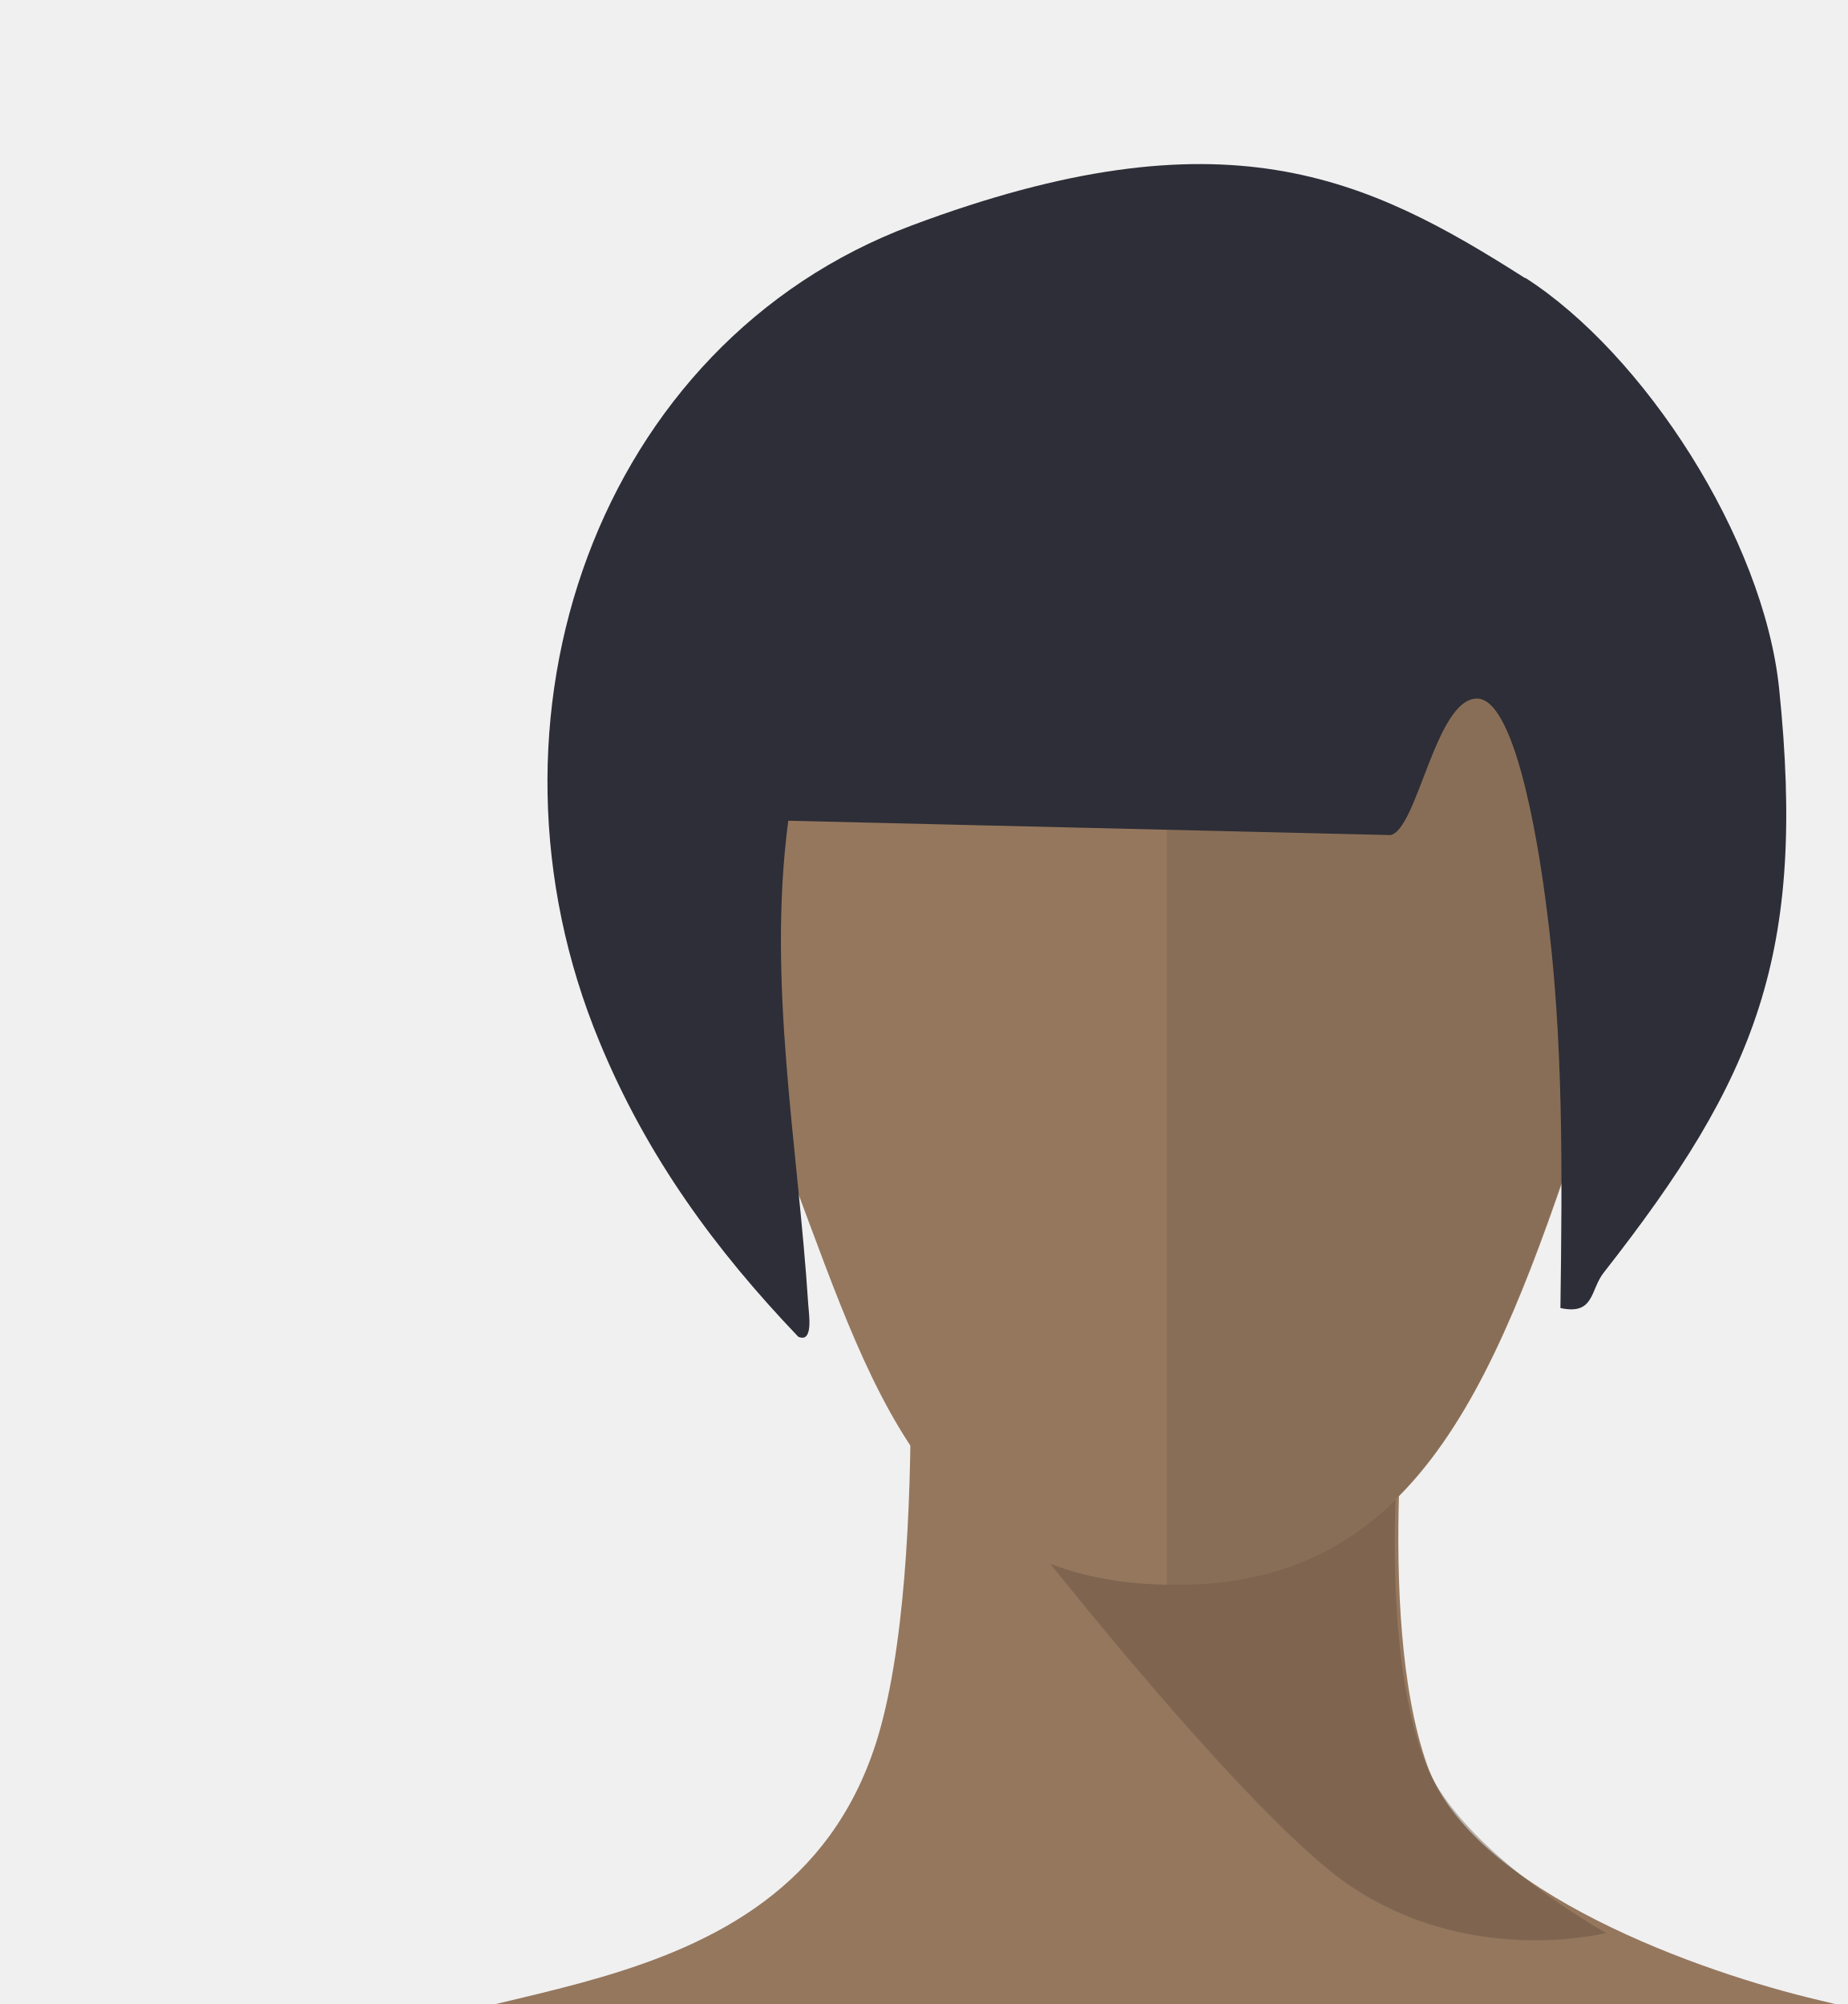
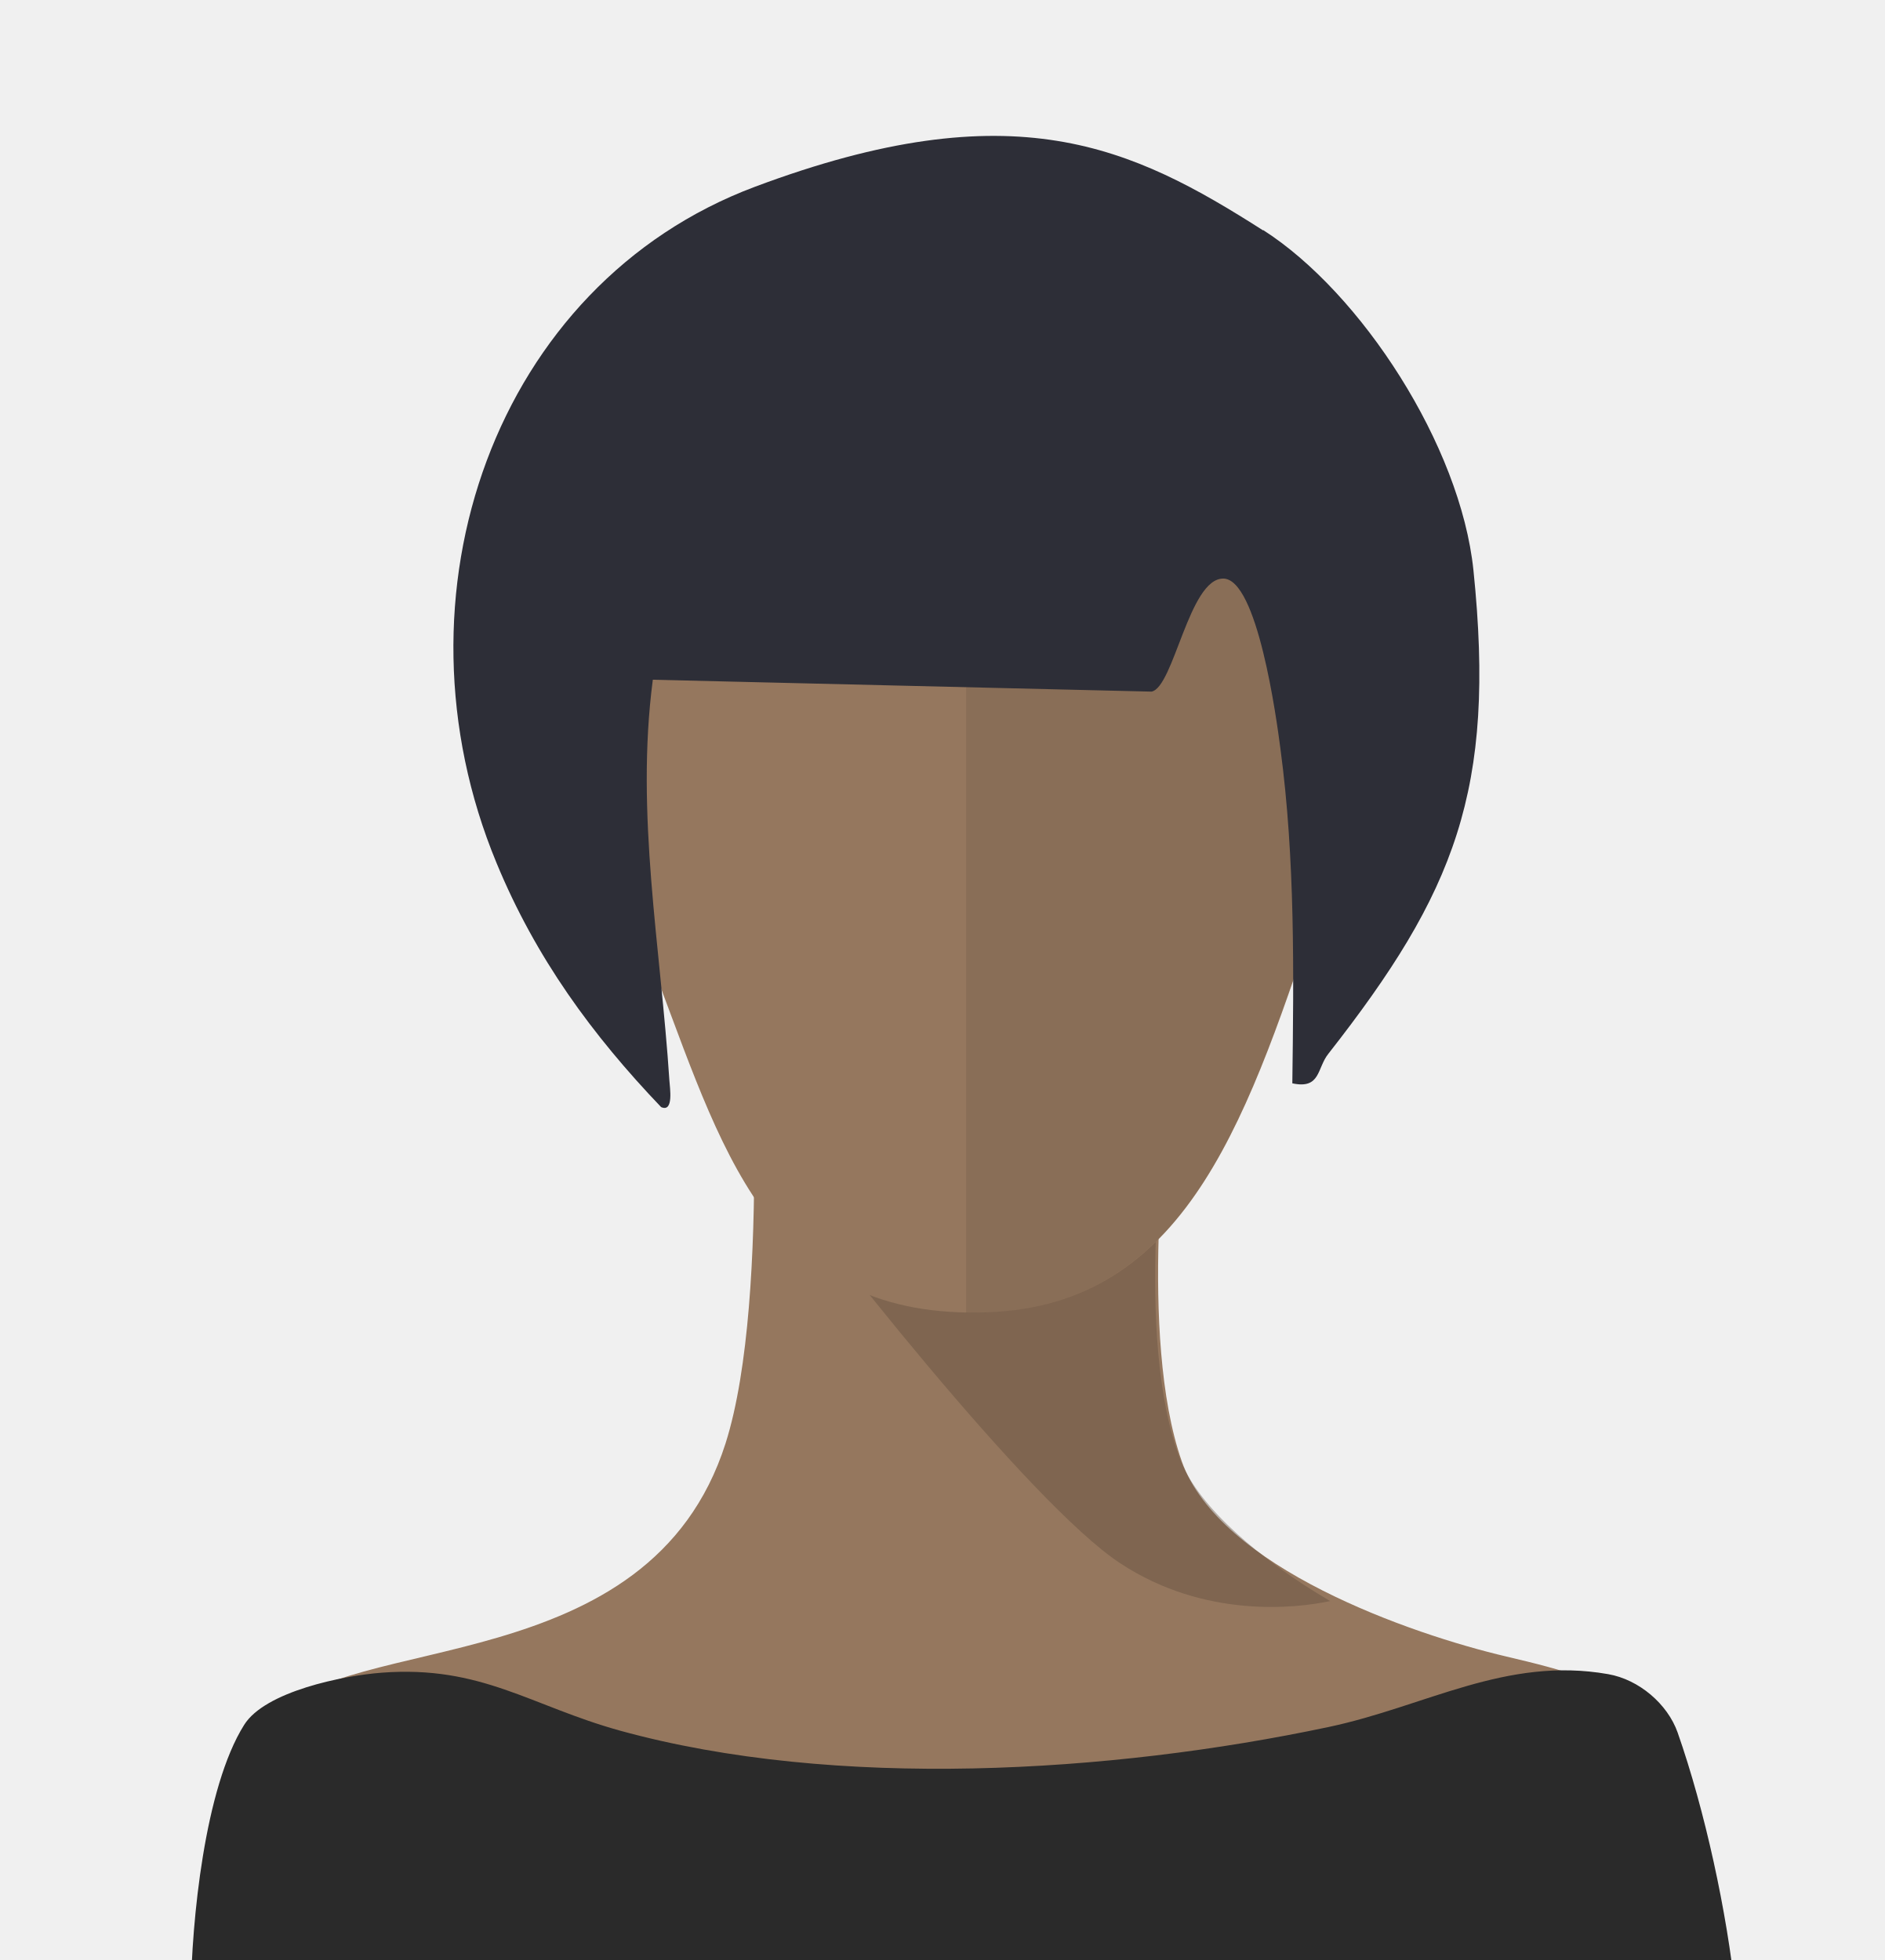
- <svg xmlns="http://www.w3.org/2000/svg" viewBox="0 0 425 461" width="100%" height="100%">
+ <svg xmlns="http://www.w3.org/2000/svg" viewBox="0 0 523.3 544.4" width="100%" height="100%">
  <defs>
    <filter id="tint-1-95775e" color-interpolation-filters="sRGB">
      <feColorMatrix type="matrix" values="                 0.584 0 0 0 0                 0 0.467 0 0 0                 0 0 0.369 0 0                 0 0 0 1 0               " />
    </filter>
    <filter id="tint-2-2a2a2a" color-interpolation-filters="sRGB">
      <feColorMatrix type="matrix" values="                 0.165 0 0 0 0                 0 0.165 0 0 0                 0 0 0.165 0 0                 0 0 0 1 0               " />
    </filter>
    <filter id="tint-3-2d2e37" color-interpolation-filters="sRGB">
      <feColorMatrix type="matrix" values="                 0.176 0 0 0 0                 0 0.18 0 0 0                 0 0 0.216 0 0                 0 0 0 1 0               " />
    </filter>
  </defs>
  <g style="filter: url('#tint-1-95775e'); transform-origin: center top; z-index: 1;">
    <svg id="a" width="523.3" height="544.4" version="1.1" viewBox="0 0 523.3 544.4">
      <defs>
        <style> .l1_st0 { fill: #101822; } .l1_st1 { fill: #fff; } .l1_st2 { fill: none; } .l1_st3, .l1_st4, .l1_st5 { isolation: isolate; } .l1_st4 { fill: #9d9d9d; opacity: .2; } .l1_st4, .l1_st5 { mix-blend-mode: multiply; } .l1_st5 { fill: #a0a0a0; opacity: .4; } .l1_st6 { fill: #8c522b; } .l1_st7 { clip-path: url(#l1_clippath); } </style>
        <clipPath id="l1_clippath">
          <path class="l1_st2" d="M-30.3,259.3v74-74Z" />
        </clipPath>
      </defs>
      <g class="l1_st3">
        <g id="b">
          <g class="l1_st7">
            <path class="l1_st0" d="M-47.5,365.6c5.2-2.4,10.3-5.5,8.6-10" />
          </g>
          <g>
            <path class="l1_st6" d="M422.9,567.9h-.8c.5.4.8,0,.8,0Z" />
            <g>
              <path class="l1_st1" d="M472,524c-5.5-51.7-21.6-56.3-53.7-63.9-26.4-6.2-79.7-24.7-90.1-54.2-12.2-34.8-3.7-98.7-3.7-98.7l-116.9-37.9s7,90.4-6.1,131.6c-21.2,66.4-105.7,52.1-125.4,76-12.5,15.1-17.2,50.7-19.1,74.4,17.2,6.6,36,10.2,55.5,10.2h301.5c21.5,0,41.7-4.3,60.2-12-.5-7.2-1.4-15.6-2.6-25.5h.4Z" />
              <path class="l1_st5" d="M209.4,317.7c17.6,24.9,76.7,100.1,101.7,116.5,23.5,15.5,49.1,12.5,58.3,10.5-19.1-11.2-36.4-26-41.5-39-13.4-34.3-3.7-98.7-3.7-98.7l-55-17.8-60,19c0,3,0,6.3.1,9.5h.1Z" />
              <path class="l1_st1" d="M389.6,187c-6.8.3-11.5,6.4-14.1,11.6,2.6-45.2-6.4-87.1-6.4-87.1-20.5-62.7-159.8-62.7-186.8-19.7-9.2,14.7-17.3,62-17.3,100.9-2.9-4-7.2-7.6-12.7-7.7-11.6-.2-3,25.1,6.2,50.6,4.4,12.2,9,22.4,13.5,26.4,2.7,2.4,5.5,2,7.2,1,19.9,51.1,30.8,99.4,87.2,101.5,58.2,2.4,77-44.6,97.1-105-.3,2.3.5,4,5,3.1,3.3-.5,10.2-5.7,16.9-25.9,9.3-28.1,15.4-50.2,4.1-49.5h0v-.2h.1Z" />
              <path class="l1_st4" d="M385.4,236.5c9.3-28.1,15.4-50.2,4.1-49.5-6.8.3-11.5,6.4-14.1,11.6,2.6-45.2-6.4-87.1-6.4-87.1-10.7-33.3-54.9-48.9-98.2-49.7h-2.5v302.8c56.6,1.2,75.3-45.4,95-105-.3,2.3.5,4,5,3.1,3.3-.5,10.2-5.7,16.9-25.9h0v-.2h.2Z" />
            </g>
            <path class="l1_st2" d="M565.3,415.9c0,80.5-67.6,145.5-150.9,145.5H112.7c-83.4,0-150.9-65.2-150.9-145.5V90.5C-38.2,10,29.4-55,112.7-55h301.5c83.4,0,150.9,65.2,150.9,145.5v325.2h.2v.2h0Z" />
          </g>
        </g>
      </g>
    </svg>
  </g>
  <g style="filter: url('#tint-2-2a2a2a'); transform-origin: center top; z-index: 2;">
    <svg id="a" width="523.3" height="544.4" version="1.1" viewBox="0 0 523.3 544.4">
      <defs>
        <style> .l2_st0 { fill: #101822; } .l2_st1 { fill: #fff; } .l2_st2 { fill: none; } .l2_st3 { isolation: isolate; } .l2_st4 { fill: #8c522b; } .l2_st5 { clip-path: url(#l2_clippath); } </style>
        <clipPath id="l2_clippath">
          <path class="l2_st2" d="M-30.3,259.3v74-74Z" />
        </clipPath>
      </defs>
      <g class="l2_st3">
        <g id="b">
          <g class="l2_st5">
            <path class="l2_st0" d="M-47.5,365.6c5.2-2.4,10.3-5.5,8.6-10" />
          </g>
          <g>
            <path class="l2_st4" d="M422.9,567.9h-.8c.5.4.8,0,.8,0Z" />
            <path class="l2_st2" d="M565.3,415.9c0,80.5-67.6,145.5-150.9,145.5H112.7c-83.4,0-150.9-65.2-150.9-145.5V90.5C-38.2,10,29.4-55,112.7-55h301.5c83.4,0,150.9,65.2,150.9,145.5v325.2h.2v.2h0Z" />
          </g>
        </g>
      </g>
      <path class="l2_st1" d="M67.8,479.1c5.8-9.3,27.5-13.7,38.2-14.5,27.7-2.1,41.3,9.2,66.2,16.1,59.9,16.5,136.2,11.8,196.7-1,27-5.7,49.3-19.7,77.7-14.7,8.6,1.5,16.5,8.3,19.3,16.2,7.6,21.7,13.7,49.8,16.1,72.8-.7,4.6-12.6,8.2-16.5,9.9-21.1,9.2-34.4,8.7-56.4,10-96.7,5.9-194.8-.2-291.8,1.3-21.1-3.9-47.6-7.9-64.3-21.2.2-20.2,3.8-57.4,14.8-74.9Z" />
    </svg>
  </g>
  <g style="filter: url('#tint-3-2d2e37'); transform-origin: center top; z-index: 3;">
    <svg id="a" width="523.3" height="544.4" version="1.1" viewBox="0 0 523.3 544.4">
      <defs>
        <style> .l3_st0 { fill: #101822; } .l3_st1 { fill: #fff; } .l3_st2 { fill: none; } .l3_st3 { isolation: isolate; } .l3_st4 { fill: #8c522b; } .l3_st5 { clip-path: url(#l3_clippath); } </style>
        <clipPath id="l3_clippath">
          <path class="l3_st2" d="M-30.3,259.3v74-74Z" />
        </clipPath>
      </defs>
      <g class="l3_st3">
        <g id="b">
          <g class="l3_st5">
            <path class="l3_st0" d="M-47.5,365.6c5.2-2.4,10.3-5.5,8.6-10" />
          </g>
          <path class="l3_st4" d="M422.9,567.9h-.8c.5.4.8,0,.8,0Z" />
        </g>
      </g>
      <path class="l3_st1" d="M350.8,63.9c27.2,17.4,54.8,59.8,58.4,94.5,6.3,61.1-5.2,89.5-40.3,134.3-3.2,4-2.1,9.9-10,8.2.4-30.9.8-62.2-3.3-92.9-1.1-8.5-6.4-47.3-15.9-47.3s-13.7,30.2-19.9,31.4l-138.5-3.3c-4.9,37.3,2.2,74.3,4.6,111.3.1,1.9,1.3,9-2.3,7.4-19.1-20-34.8-41.4-45.7-67.8-30.9-74.5-.3-160.8,71.7-187.8s104.8-11.1,141.2,12.1Z" />
    </svg>
  </g>
</svg>
